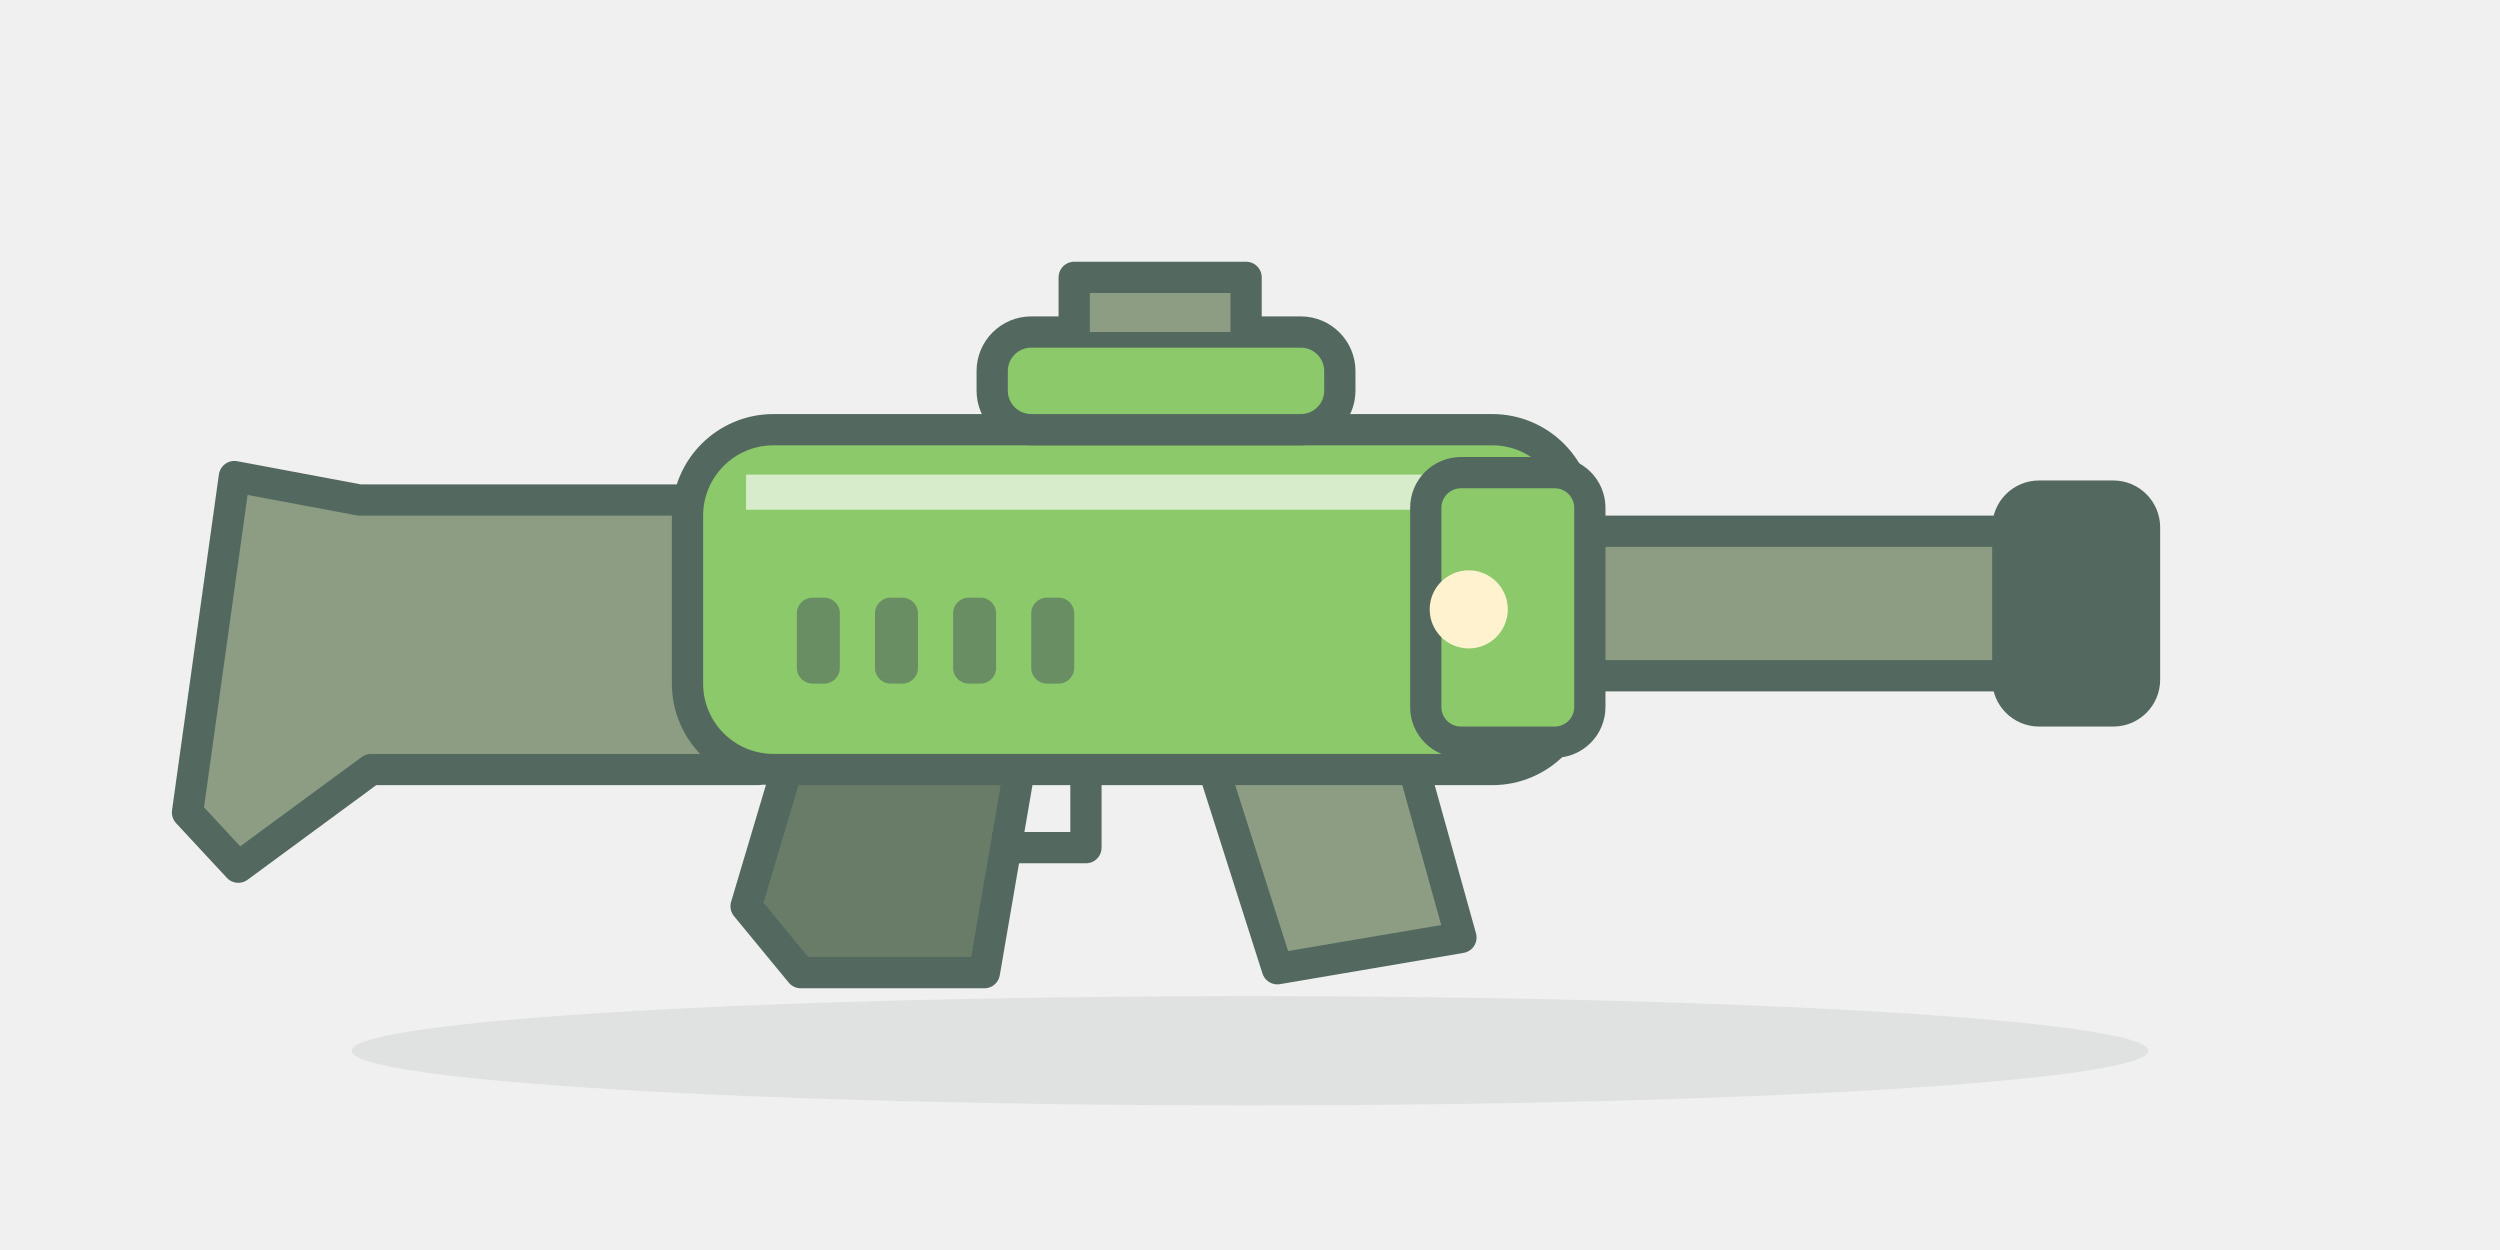
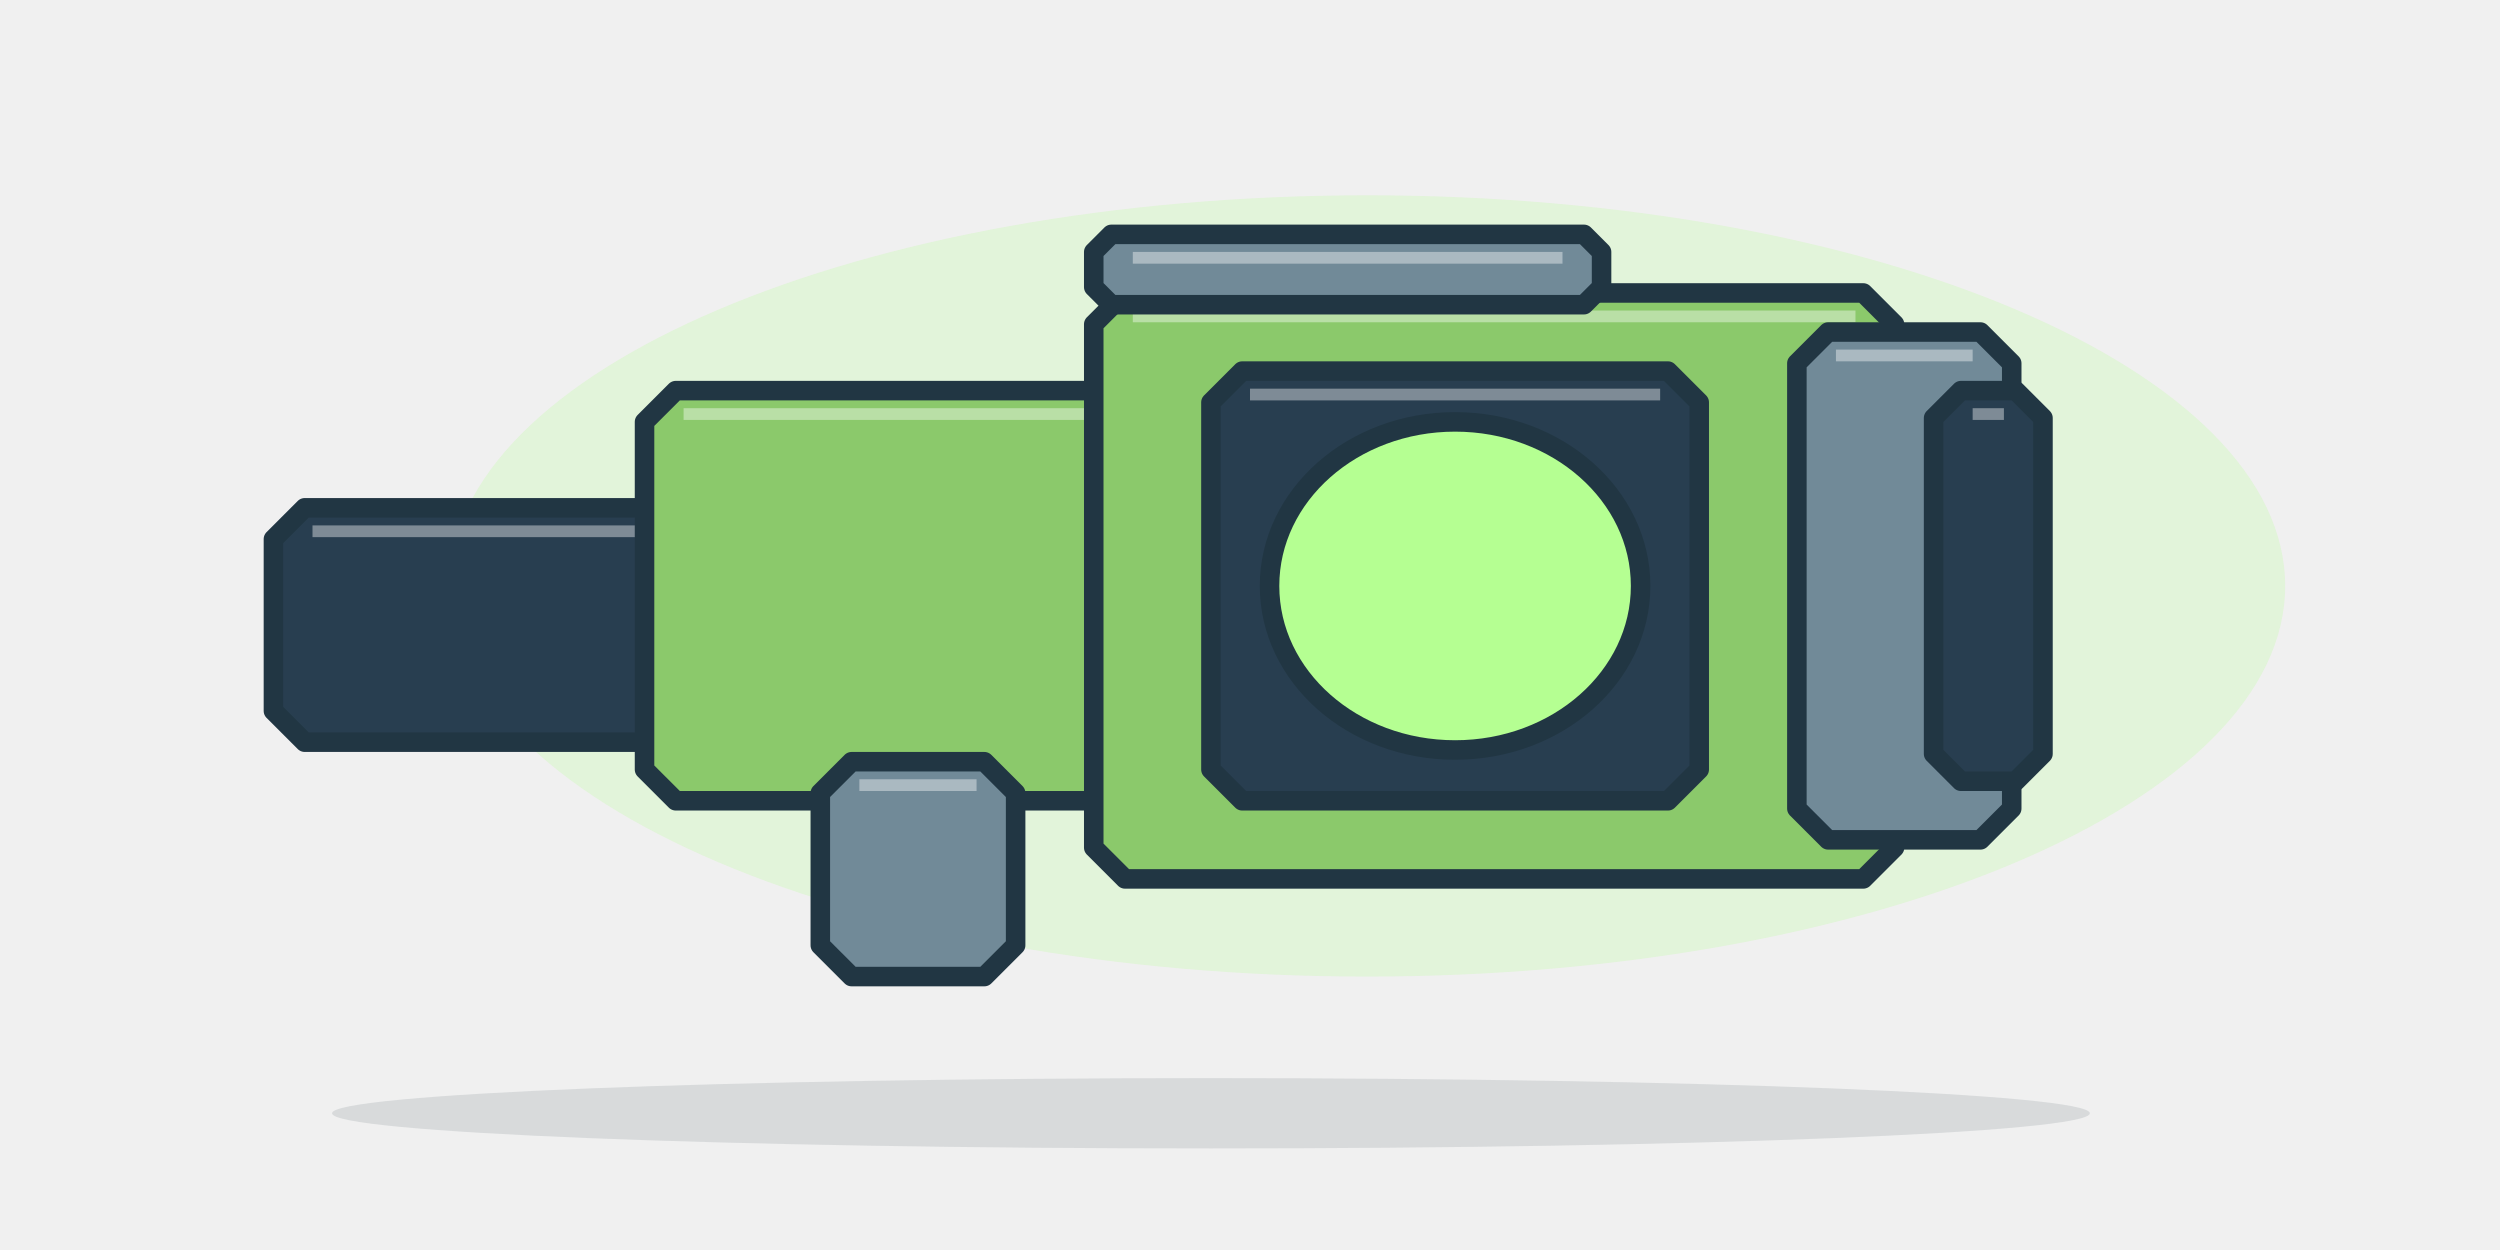
<svg xmlns="http://www.w3.org/2000/svg" width="640" height="320" viewBox="0 0 640 320">
-   <ellipse cx="320" cy="269" rx="230" ry="14" fill="#53685f" opacity=".10" />
-   <g stroke="#53685f" stroke-width="8" stroke-linejoin="round">
-     <path d="M92 128h102v69H95l-34 25-13-14 12-86z" fill="#8c9d83" />
-     <path d="M205 185h58l-11 64h-47l-14-17z" fill="#687c68" />
-     <path d="M305 179h52l17 61-47 8z" fill="#8c9d83" />
-     <path d="M385 136h133v37H385z" fill="#8c9d83" />
-     <rect x="514" y="127" width="35" height="55" rx="8" fill="#53685f" />
-     <rect x="176" y="110" width="228" height="87" rx="22" fill="#8bc96b" />
-     <path d="M191 126h190" stroke="#fff" opacity=".65" stroke-width="9" />
-     <path d="M278 197v20h-24" fill="none" />
-     <rect x="365" y="121" width="42" height="69" rx="9" fill="#8bc96b" />
-     <rect x="254" y="85" width="89" height="25" rx="10" fill="#8bc96b" />
-     <path d="M275 85V71h44v14" fill="#8c9d83" />
+   <g opacity=".24" fill="#b5ff92">
+     <ellipse cx="350" cy="150" rx="235" ry="100" />
  </g>
-   <rect x="204" y="153" width="11" height="22" rx="4" fill="#53685f" opacity=".6" />
-   <rect x="224" y="153" width="11" height="22" rx="4" fill="#53685f" opacity=".6" />
-   <rect x="244" y="153" width="11" height="22" rx="4" fill="#53685f" opacity=".6" />
-   <rect x="264" y="153" width="11" height="22" rx="4" fill="#53685f" opacity=".6" />
-   <circle cx="376" cy="156" r="10" fill="#fff2ce" />
+   <ellipse cx="310" cy="285" rx="225" ry="9" fill="#20343f" opacity=".12" />
+   <g stroke="#213643" stroke-width="5" stroke-linejoin="round">
+     <path d="M78 130h94l8 8v44l-8 8h-94l-8-8v-44z" fill="#283e50" />
+     <path d="M80 136h90" stroke="#ffffff" stroke-opacity=".4" stroke-width="3" />
+     <path d="M173 100h124l8 8v89l-8 8h-124l-8-8v-89z" fill="#8bc96b" />
+     <path d="M175 106h120" stroke="#ffffff" stroke-opacity=".4" stroke-width="3" />
+     <path d="M218 195h34l8 8v39l-8 8h-34l-8-8v-39z" fill="#718a98" />
+     <path d="M220 201h30" stroke="#ffffff" stroke-opacity=".4" stroke-width="3" />
+     <path d="M288 75h189l8 8v134l-8 8h-189l-8-8v-134z" fill="#8bc96b" />
+     <path d="M290 81h185" stroke="#ffffff" stroke-opacity=".4" stroke-width="3" />
+     <path d="M318 95h109l8 8v94l-8 8h-109l-8-8v-94z" fill="#283e50" />
+     <path d="M320 101h105" stroke="#ffffff" stroke-opacity=".4" stroke-width="3" />
+     <ellipse cx="372.5" cy="150" rx="47.5" ry="42" fill="#b5ff92" />
+     <path d="M468 85h39l8 8v114l-8 8h-39l-8-8v-114z" fill="#718a98" />
+     <path d="M470 91h35" stroke="#ffffff" stroke-opacity=".4" stroke-width="3" />
+     <path d="M502 100h14l7 7v86l-7 7h-14l-7-7v-86z" fill="#283e50" />
+     <path d="M505 106h8" stroke="#ffffff" stroke-opacity=".4" stroke-width="3" />
+     <path d="M284.5 60h121l4.5 4.5v9l-4.5 4.5h-121l-4.5-4.5v-9z" fill="#718a98" />
+     <path d="M290 66h110" stroke="#ffffff" stroke-opacity=".4" stroke-width="3" />
+   </g>
</svg>
